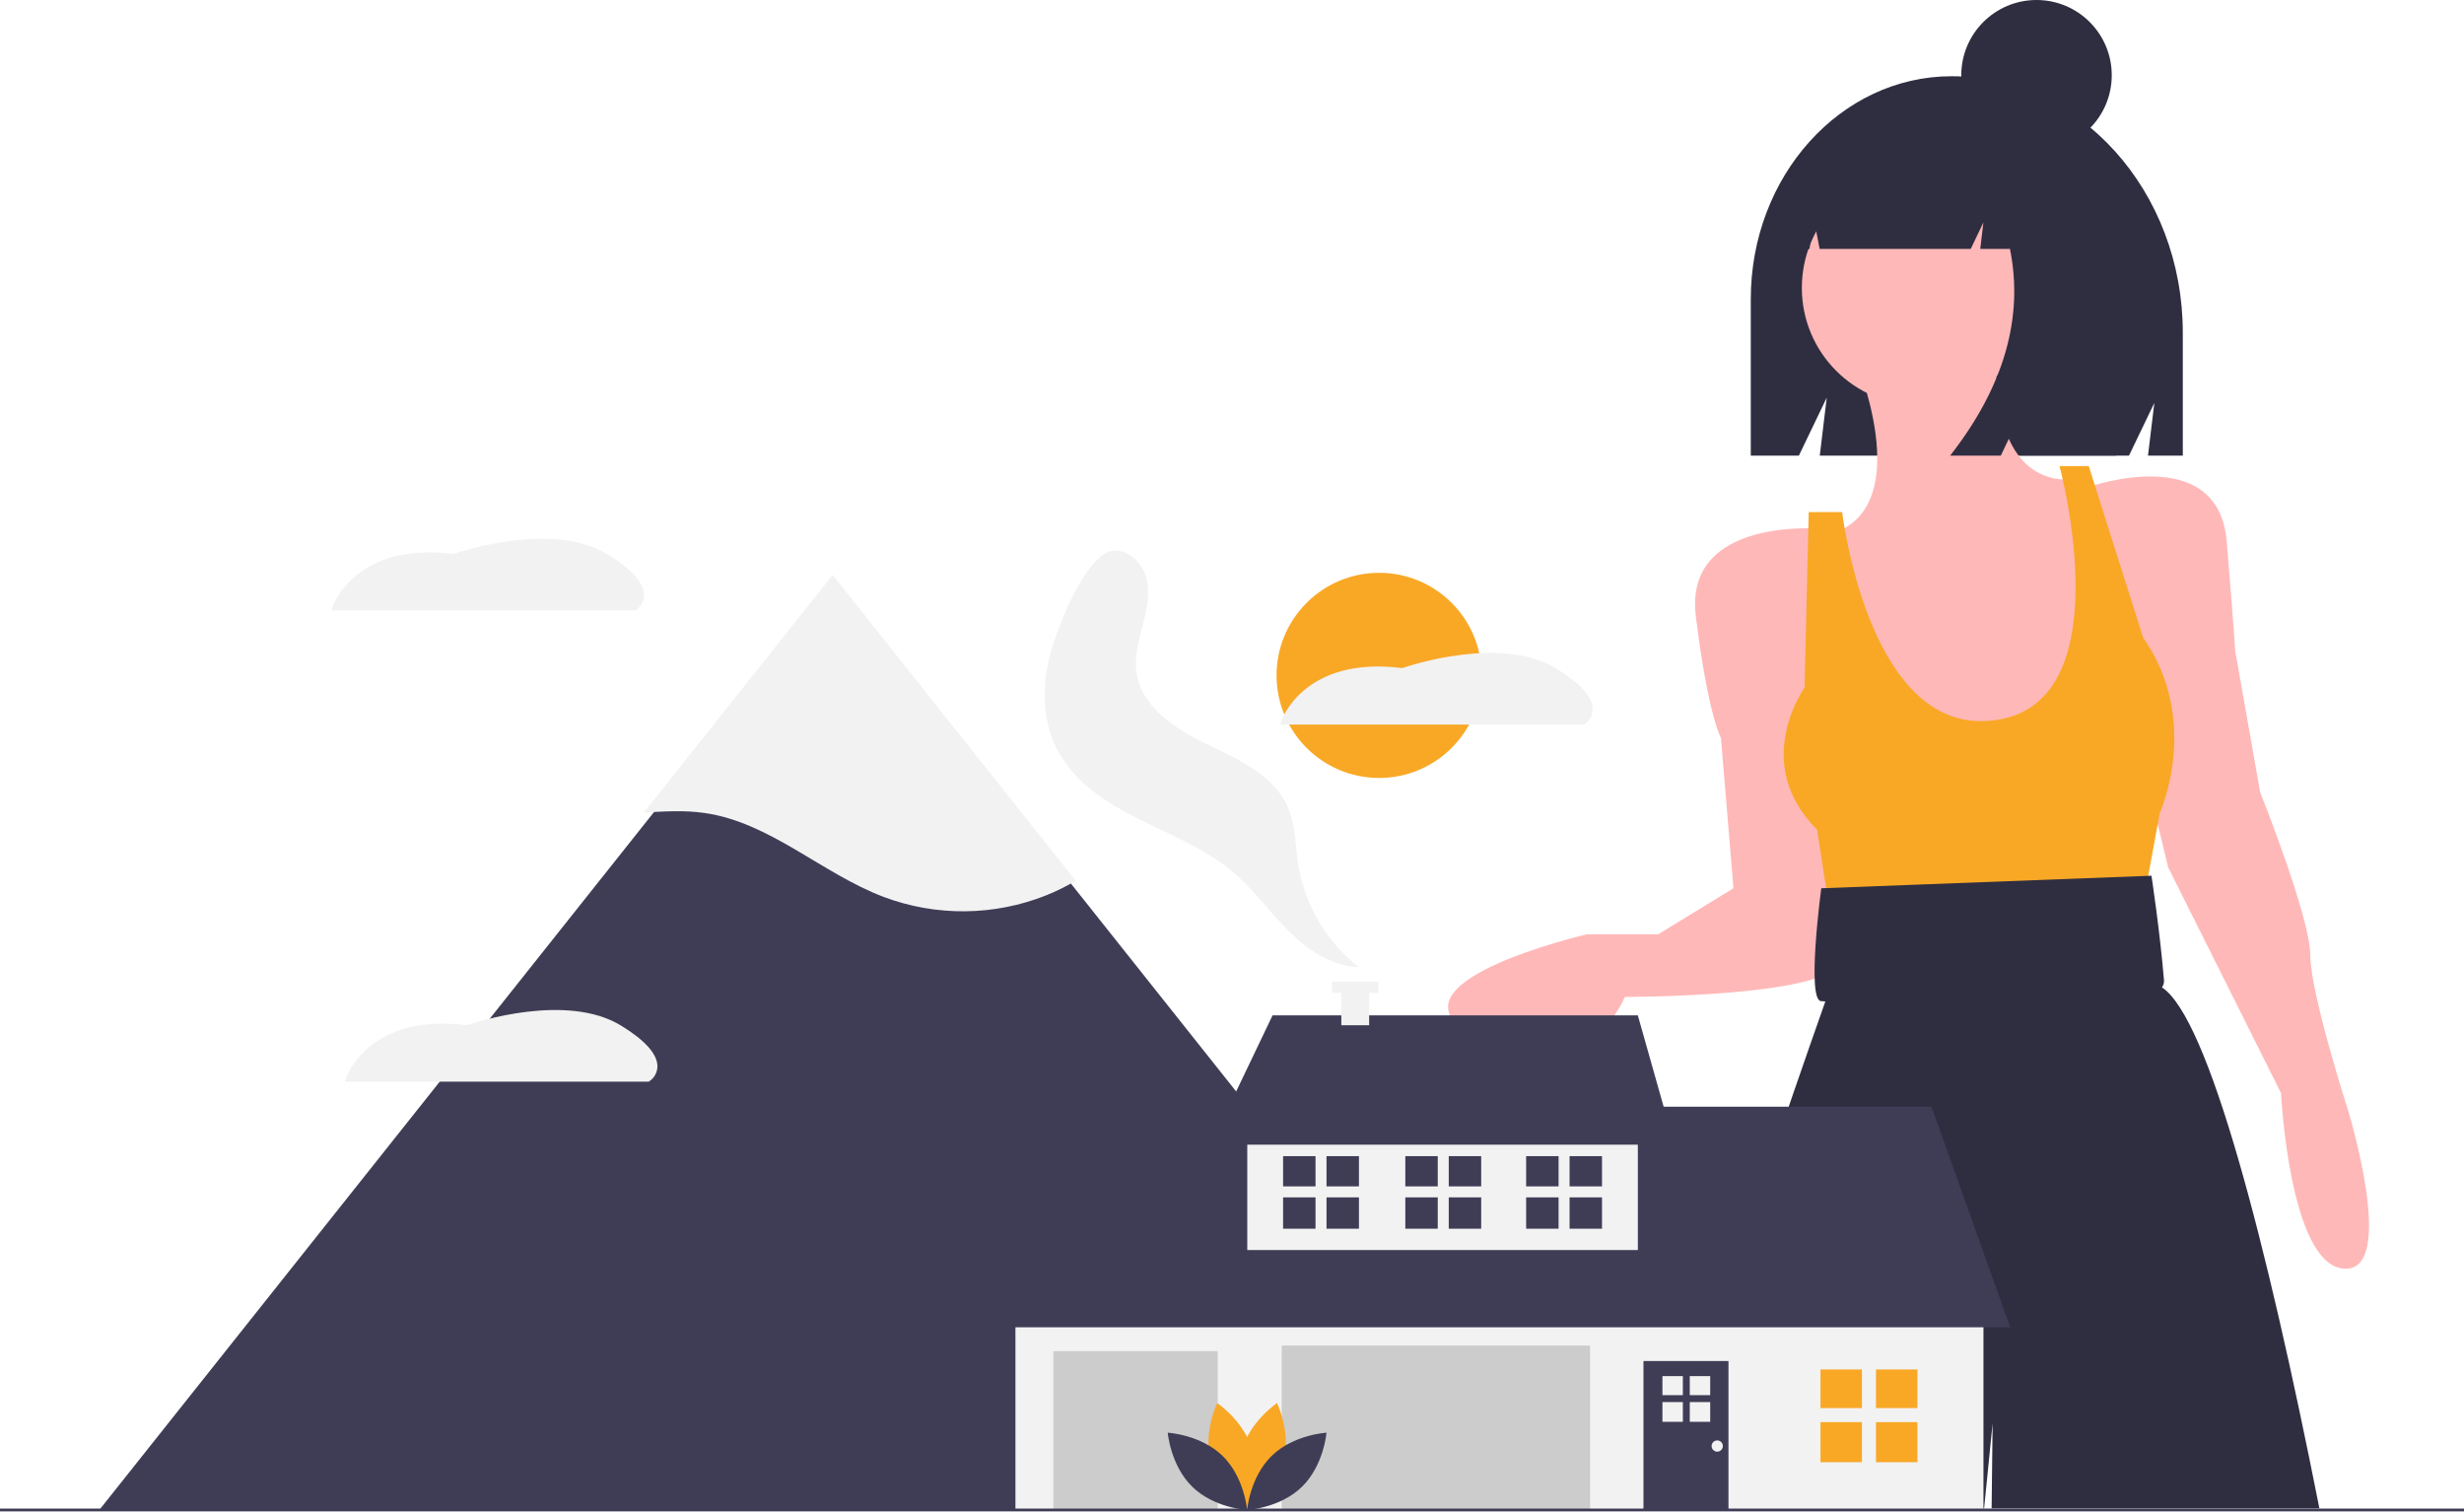
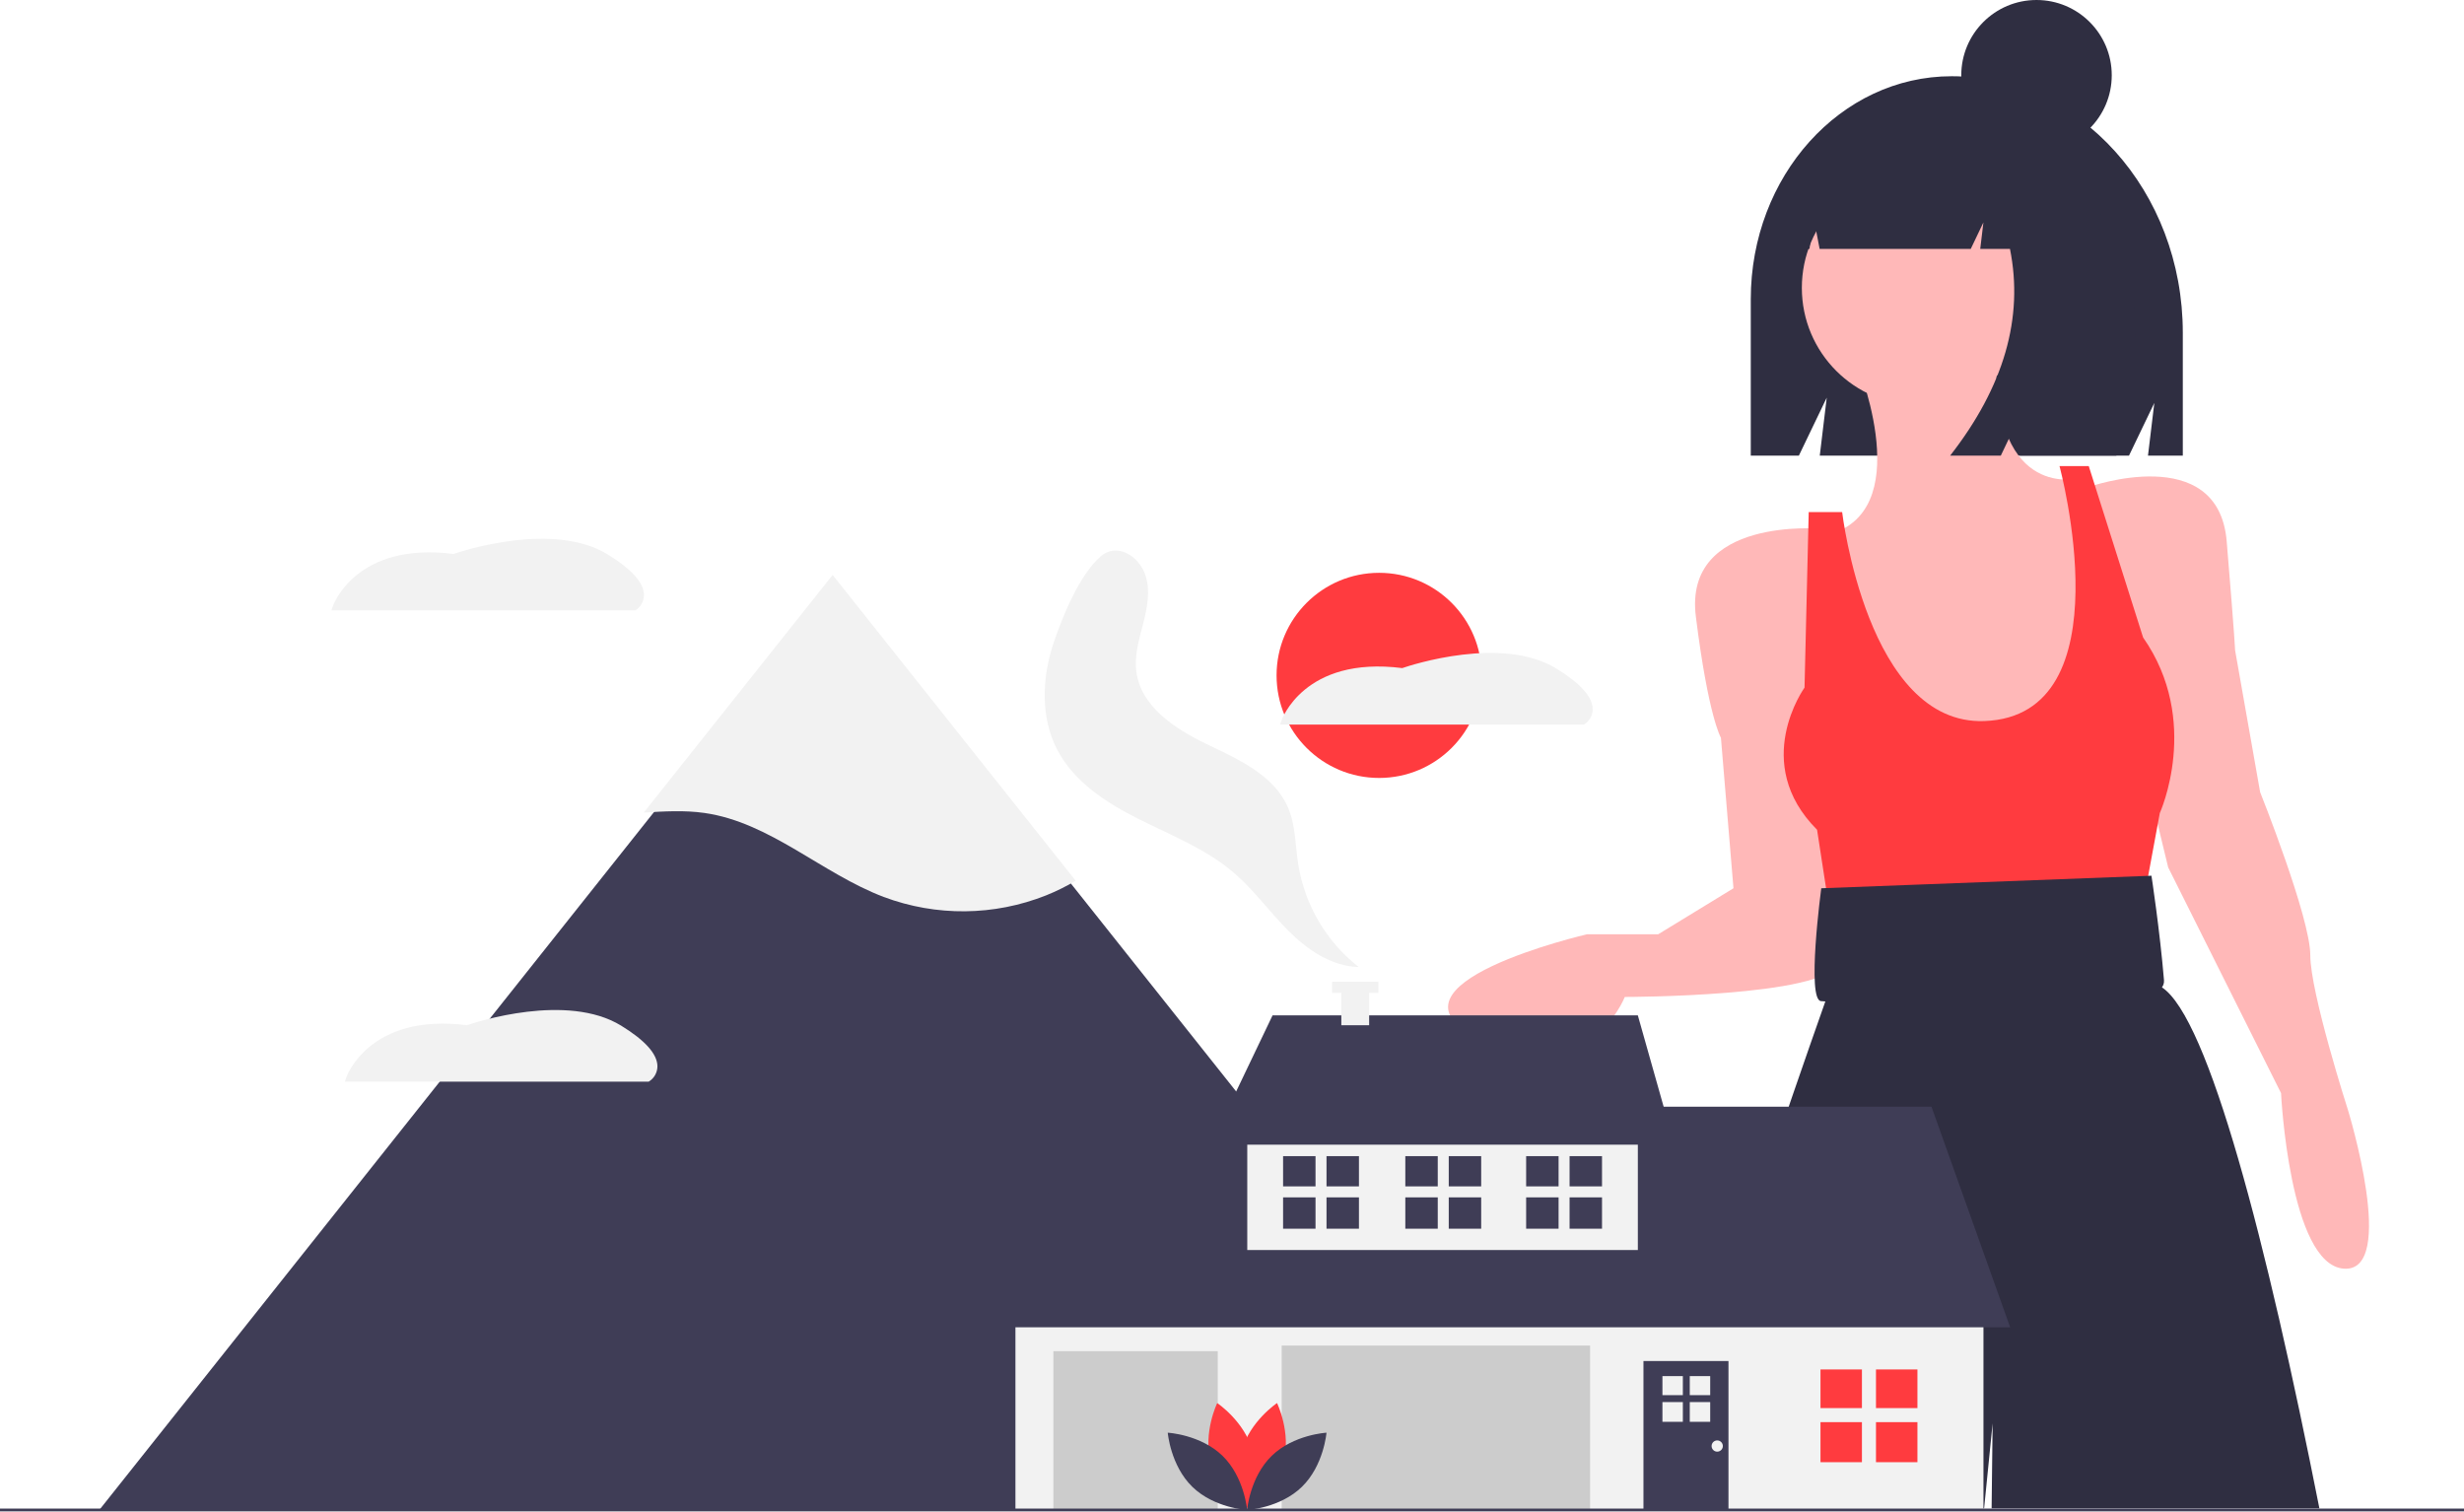
<svg xmlns="http://www.w3.org/2000/svg" data-name="Layer 1" width="1157.574" height="710" viewBox="0 0 1157.574 710">
  <path d="M938.088,130.813h-0c-52.119,0-94.37,46.889-94.37,104.73v73.488H866.319l13.085-27.228-3.271,27.228h145.273l11.895-24.752-2.974,24.752h16.356V251.33C1046.684,184.77,998.064,130.813,938.088,130.813Z" transform="translate(-21.2132 -95)" fill="#2f2e41" />
  <path d="M892.535,262.894s29.455,68.728-9.818,82.474l39.273,129.602,66.765-3.927,17.673-43.201-3.927-64.801-5.891-43.201s-41.237,9.818-37.31-62.837Z" transform="translate(-21.2132 -95)" fill="#ffb8b8" />
  <path d="M876.826,343.404s-64.801-5.891-58.91,41.237,11.782,56.946,11.782,56.946l5.891,70.692-35.346,21.6H766.861s-102.111,23.564-51.055,49.092,68.728-19.637,68.728-19.637,94.256,0,100.147-15.709S876.826,343.404,876.826,343.404Z" transform="translate(-21.2132 -95)" fill="#ffb8b8" />
  <path d="M1002.501,323.767s60.874-21.6,64.801,25.528,3.927,51.055,3.927,51.055l11.782,66.765s23.564,58.91,23.564,76.583,17.673,72.656,17.673,72.656,23.564,76.583-1.964,74.619-29.455-82.474-29.455-82.474l-53.019-106.038-15.709-64.801Z" transform="translate(-21.2132 -95)" fill="#ffb8b8" />
-   <path d="M886.644,335.55H870.935l-1.964,82.474s-25.528,35.346,5.891,66.765l7.855,51.055,143.348-5.891,9.818-53.019s19.637-43.201-7.855-82.474l-25.528-80.51H988.755s31.836,117.384-35.346,119.784C898.426,435.697,886.644,335.55,886.644,335.55Z" transform="translate(-21.2132 -95)" fill="#f9a826" />
+   <path d="M886.644,335.55H870.935l-1.964,82.474s-25.528,35.346,5.891,66.765l7.855,51.055,143.348-5.891,9.818-53.019s19.637-43.201-7.855-82.474l-25.528-80.51H988.755s31.836,117.384-35.346,119.784C898.426,435.697,886.644,335.55,886.644,335.55Z" transform="translate(-21.2132 -95)" fill="#ff3b3f" />
  <path d="M956.863,803.603c.25-24.973.47-39.97.47-39.97s-1.482,14.996-3.997,39.97H799.113c40.752-128.404,78.124-233.933,79.637-238.17a.652.652,0,0,1,.042-.136l4.759-15.852v-.01l2.014-6.721v-.031l2.129-7.044,2.88-9.612,127.632-3.924,3.569,8.025,12.148,27.311a10.283,10.283,0,0,1,2.964,1.398c21.843,14.308,49.112,119.127,73.97,244.766Z" transform="translate(-21.2132 -95)" fill="#2f2e41" />
  <path d="M1031.956,506.389l-155.13,5.891s-7.08,53.019,0,53.019c1.964,0,162.985,13.746,161.021-9.818S1031.956,506.389,1031.956,506.389Z" transform="translate(-21.2132 -95)" fill="#2f2e41" />
  <circle cx="901.672" cy="135.21" r="55.175" fill="#ffb8b8" />
  <path d="M964.916,159.662c-9.475-12.2-23.45-19.928-39.051-19.928h-1.853c-35.723,0-64.681,32.325-64.681,72.2v0h11.97l1.933-14.714,2.834,14.714h70.992L953.007,199.486l-1.487,12.448h13.966q9.776,48.548-28.092,97.096h23.791L973.081,284.134l-2.974,24.896H1015.458l8.922-57.262C1024.38,208.884,999.463,172.52,964.916,159.662Z" transform="translate(-21.2132 -95)" fill="#2f2e41" />
  <circle cx="956.742" cy="35.346" r="35.346" fill="#2f2e41" />
-   <circle cx="647.905" cy="317.274" r="48.183" fill="#f9a826" />
+   <circle cx="647.905" cy="317.274" r="48.183" fill="#ff3b3f" />
  <path d="M323.746,374.597a8.465,8.465,0,0,1-3.789,6.957l-.317.198H176.906l.574-1.749c.099-.31,10.548-30.633,56.804-24.778,4.363-1.492,46.936-15.392,72.42.224C318.01,362.379,323.746,368.821,323.746,374.597Z" transform="translate(-21.2132 -95)" fill="#f2f2f2" />
-   <path d="M551.676,621.283c14.366.308,25.795,10.719,25.795,10.719s-11.864,9.911-26.231,9.603-25.795-10.719-25.795-10.719S537.31,620.975,551.676,621.283Z" transform="translate(-21.2132 -95)" fill="#f9a826" />
-   <path d="M479.449,572.243c12.979,6.166,27.863,1.985,27.863,1.985s-6.161-14.179-19.14-20.345-27.863-1.985-27.863-1.985S466.47,566.077,479.449,572.243Z" transform="translate(-21.2132 -95)" fill="#f9a826" />
+   <path d="M551.676,621.283c14.366.308,25.795,10.719,25.795,10.719s-11.864,9.911-26.231,9.603-25.795-10.719-25.795-10.719S537.31,620.975,551.676,621.283Z" transform="translate(-21.2132 -95)" fill="#ff3b3f" />
+   <path d="M479.449,572.243c12.979,6.166,27.863,1.985,27.863,1.985s-6.161-14.179-19.14-20.345-27.863-1.985-27.863-1.985S466.47,566.077,479.449,572.243Z" transform="translate(-21.2132 -95)" fill="#ff3b3f" />
  <path d="M480.769,566.116c14.31-1.308,26.836,7.753,26.836,7.753s-10.676,11.182-24.986,12.489-26.836-7.753-26.836-7.753S466.459,567.423,480.769,566.116Z" transform="translate(-21.2132 -95)" fill="#3f3d56" />
  <path d="M533.225,568.593c-1.372,14.304,7.634,26.87,7.634,26.87s11.229-10.626,12.601-24.93-7.634-26.87-7.634-26.87S534.597,554.289,533.225,568.593Z" transform="translate(-21.2132 -95)" fill="#3f3d56" />
  <path d="M600.619,656.32c-7.506,12.254-4.923,27.496-4.923,27.496s14.752-4.625,22.257-16.879,4.923-27.496,4.923-27.496S608.124,644.066,600.619,656.32Z" transform="translate(-21.2132 -95)" fill="#3f3d56" />
  <path d="M578.844,789.549l1.094-.739a34.269,34.269,0,0,1-6.048-19.004c.031-9.939,4.912-19.131,9.634-28.021.876-1.65,1.75-3.295,2.59-4.939a107.809,107.809,0,0,0,8.385-21.051c7.323-27.214.113-59.321-19.286-85.887-15.389-21.074-38.33-39.503-70.132-56.339l-.618,1.167c31.621,16.74,54.415,35.041,69.684,55.95,19.166,26.246,26.297,57.934,19.077,84.765a106.528,106.528,0,0,1-8.285,20.793c-.838,1.638-1.708,3.276-2.581,4.92-4.796,9.032-9.756,18.371-9.788,28.637A35.601,35.601,0,0,0,578.844,789.549Z" transform="translate(-21.2132 -95)" fill="#3f3d56" />
  <circle cx="421.179" cy="467.763" r="12.541" fill="#3f3d56" />
  <polygon points="737.032 709.366 46.624 709.366 58.274 694.707 229.206 479.657 237.074 469.756 307.699 380.901 391.828 275.056 500.096 411.27 737.032 709.366" fill="#3f3d56" />
  <path d="M526.569,508.747a101.315,101.315,0,0,1-13.888,6.864,105.924,105.924,0,0,1-76.297.752c-29.14-11.062-53.359-35.044-84.212-39.457-9.44-1.351-18.977-.759-28.521-.188l88.73-111.633Z" transform="translate(-21.2132 -95)" fill="#f2f2f2" />
  <path d="M559.385,365.387c2.35,7.271.79,15.18-1.125,22.578s-4.194,14.965-3.215,22.543c2.115,16.377,18.151,26.88,33.035,34.029s31.631,14.568,38.191,29.722c3.628,8.382,3.457,17.837,4.869,26.861a76.708,76.708,0,0,0,28.374,48.155c-12.638-.3-23.959-7.984-32.906-16.916s-16.368-19.382-25.995-27.576c-12.975-11.044-29.18-17.366-44.411-25.002s-30.408-17.451-38.292-32.556c-8.06-15.441-7.168-34.322-1.525-50.8,4.191-12.238,11.898-31.229,21.821-39.965C546.016,349.584,556.43,356.245,559.385,365.387Z" transform="translate(-21.2132 -95)" fill="#f2f2f2" />
  <rect x="477.049" y="612.963" width="454.772" height="96.367" fill="#f2f2f2" />
  <polygon points="462.528 623.524 512.032 519.896 907.399 519.896 944.362 623.524 462.528 623.524" fill="#3f3d56" />
  <rect x="585.957" y="526.497" width="183.493" height="60.724" fill="#f2f2f2" />
  <polygon points="597.837 476.993 568.795 537.718 786.611 537.718 769.449 476.993 597.837 476.993" fill="#3f3d56" />
  <rect x="602.128" y="632.104" width="144.88" height="77.225" fill="#ccc" />
  <rect x="494.87" y="634.744" width="77.225" height="74.585" fill="#ccc" />
  <rect x="772.09" y="639.365" width="39.933" height="69.965" fill="#3f3d56" />
-   <rect x="855.255" y="643.325" width="19.471" height="18.151" fill="#f9a826" />
-   <rect x="881.327" y="643.325" width="19.471" height="18.151" fill="#f9a826" />
-   <rect x="855.255" y="668.077" width="19.471" height="18.811" fill="#f9a826" />
-   <rect x="881.327" y="668.077" width="19.471" height="18.811" fill="#f9a826" />
+   <rect x="855.255" y="643.325" width="19.471" height="18.151" fill="#ff3b3f" />
+   <rect x="881.327" y="643.325" width="19.471" height="18.151" fill="#ff3b3f" />
+   <rect x="855.255" y="668.077" width="19.471" height="18.811" fill="#ff3b3f" />
+   <rect x="881.327" y="668.077" width="19.471" height="18.811" fill="#ff3b3f" />
  <rect x="602.788" y="543.113" width="15.238" height="14.205" fill="#3f3d56" />
  <rect x="623.192" y="543.113" width="15.238" height="14.205" fill="#3f3d56" />
  <rect x="602.788" y="562.484" width="15.238" height="14.722" fill="#3f3d56" />
  <rect x="623.192" y="562.484" width="15.238" height="14.722" fill="#3f3d56" />
  <rect x="716.976" y="543.113" width="15.238" height="14.205" fill="#3f3d56" />
  <rect x="737.38" y="543.113" width="15.238" height="14.205" fill="#3f3d56" />
  <rect x="716.976" y="562.484" width="15.238" height="14.722" fill="#3f3d56" />
  <rect x="737.38" y="562.484" width="15.238" height="14.722" fill="#3f3d56" />
  <rect x="660.212" y="543.113" width="15.238" height="14.205" fill="#3f3d56" />
  <rect x="680.616" y="543.113" width="15.238" height="14.205" fill="#3f3d56" />
  <rect x="660.212" y="562.484" width="15.238" height="14.722" fill="#3f3d56" />
  <rect x="680.616" y="562.484" width="15.238" height="14.722" fill="#3f3d56" />
  <rect x="781" y="646.453" width="9.595" height="8.944" fill="#f2f2f2" />
  <rect x="793.847" y="646.453" width="9.595" height="8.944" fill="#f2f2f2" />
  <rect x="781" y="658.65" width="9.595" height="9.269" fill="#f2f2f2" />
  <rect x="793.847" y="658.65" width="9.595" height="9.269" fill="#f2f2f2" />
  <circle cx="806.742" cy="679.298" r="2.64" fill="#f2f2f2" />
  <polygon points="647.575 461.163 625.793 461.163 625.793 466.397 630.15 466.397 630.15 481.624 643.219 481.624 643.219 466.397 647.575 466.397 647.575 461.163" fill="#f2f2f2" />
-   <path d="M624.175,781.881c-3.752,13.871-16.605,22.462-16.605,22.462s-6.769-13.899-3.017-27.77,16.605-22.462,16.605-22.462S627.927,768.009,624.175,781.881Z" transform="translate(-21.2132 -95)" fill="#f9a826" />
-   <path d="M590.039,781.881c3.752,13.871,16.605,22.462,16.605,22.462s6.769-13.899,3.017-27.77-16.605-22.462-16.605-22.462S586.286,768.009,590.039,781.881Z" transform="translate(-21.2132 -95)" fill="#f9a826" />
+   <path d="M624.175,781.881c-3.752,13.871-16.605,22.462-16.605,22.462s-6.769-13.899-3.017-27.77,16.605-22.462,16.605-22.462S627.927,768.009,624.175,781.881Z" transform="translate(-21.2132 -95)" fill="#ff3b3f" />
+   <path d="M590.039,781.881c3.752,13.871,16.605,22.462,16.605,22.462s6.769-13.899,3.017-27.77-16.605-22.462-16.605-22.462S586.286,768.009,590.039,781.881Z" transform="translate(-21.2132 -95)" fill="#ff3b3f" />
  <path d="M595.552,778.9c10.297,10.023,11.554,25.432,11.554,25.432s-15.437-.843-25.733-10.866-11.554-25.432-11.554-25.432S585.256,768.876,595.552,778.9Z" transform="translate(-21.2132 -95)" fill="#3f3d56" />
  <path d="M618.661,778.9c-10.297,10.023-11.554,25.432-11.554,25.432s15.437-.843,25.733-10.866,11.554-25.432,11.554-25.432S628.958,768.876,618.661,778.9Z" transform="translate(-21.2132 -95)" fill="#3f3d56" />
  <rect y="708.68" width="1157.574" height="1.32" fill="#3f3d56" />
  <path d="M769.445,428.221a8.465,8.465,0,0,1-3.789,6.957l-.317.198H622.604l.574-1.749c.099-.31,10.548-30.633,56.804-24.778,4.363-1.492,46.936-15.392,72.42.224C763.709,416.003,769.445,422.445,769.445,428.221Z" transform="translate(-21.2132 -95)" fill="#f2f2f2" />
  <path d="M330.071,595.966a8.465,8.465,0,0,1-3.789,6.957l-.317.198H183.23l.574-1.749c.099-.31,10.548-30.633,56.804-24.778,4.363-1.492,46.936-15.392,72.42.224C324.335,583.749,330.071,590.191,330.071,595.966Z" transform="translate(-21.2132 -95)" fill="#f2f2f2" />
</svg>
